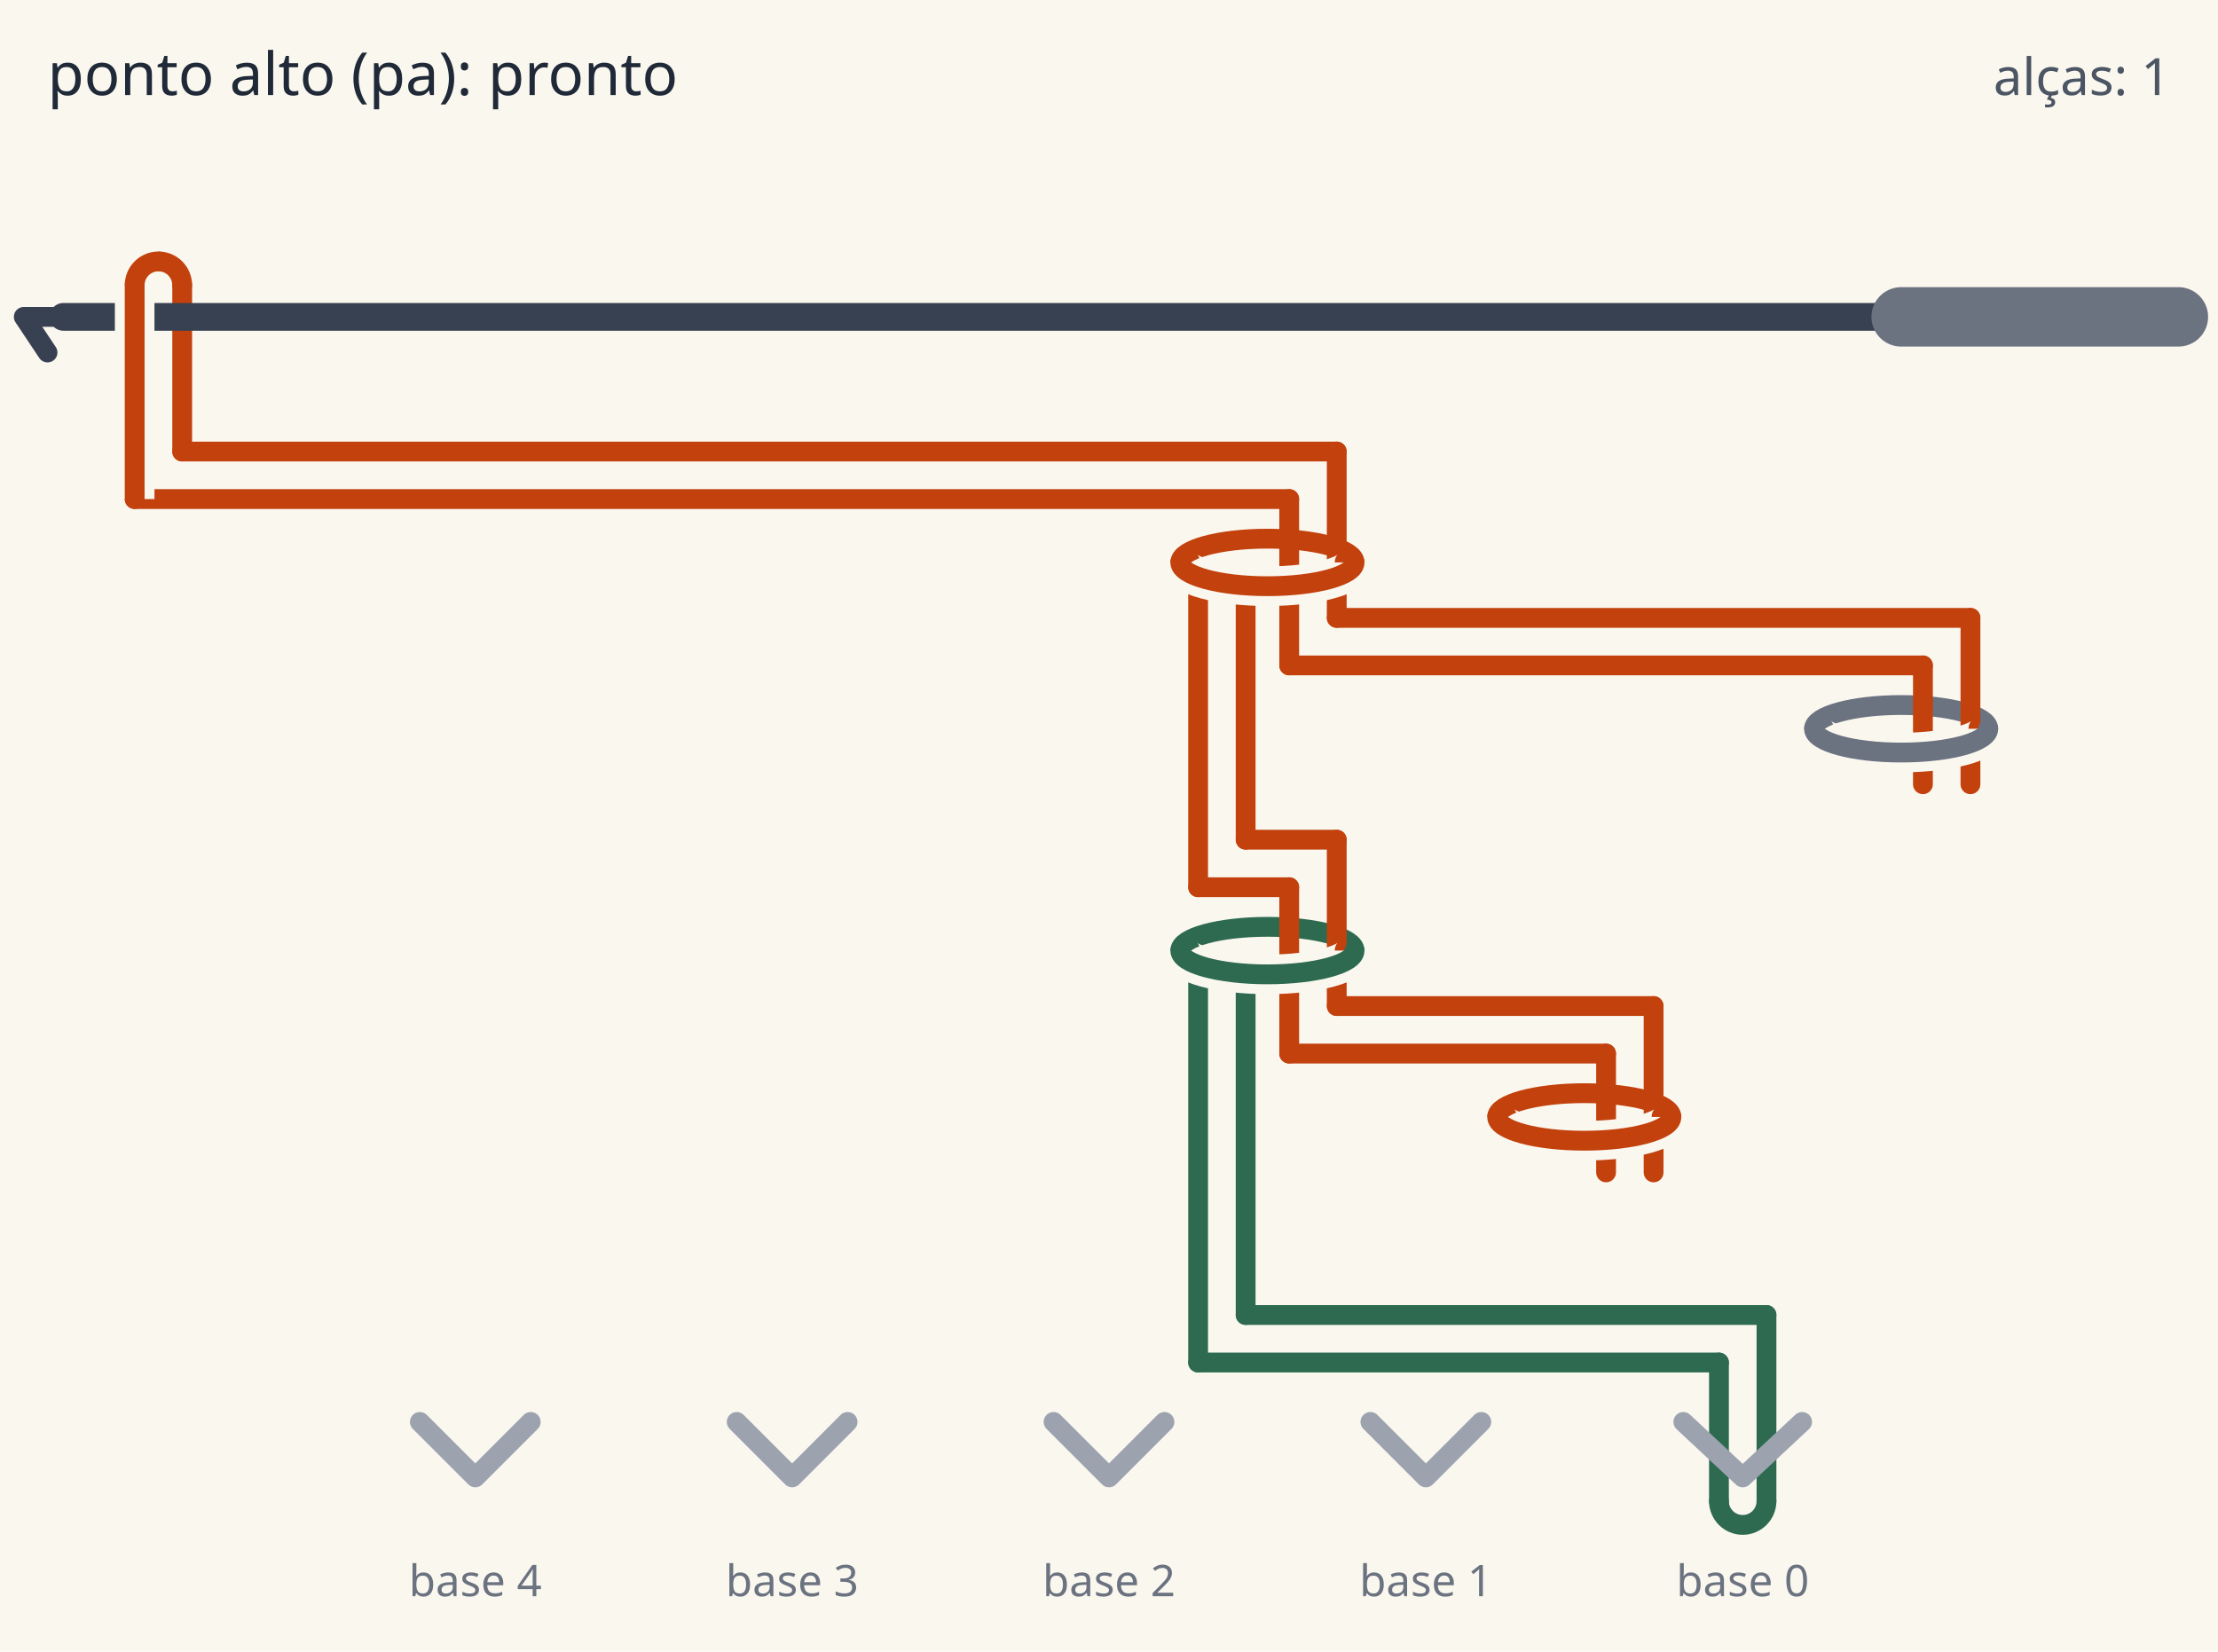
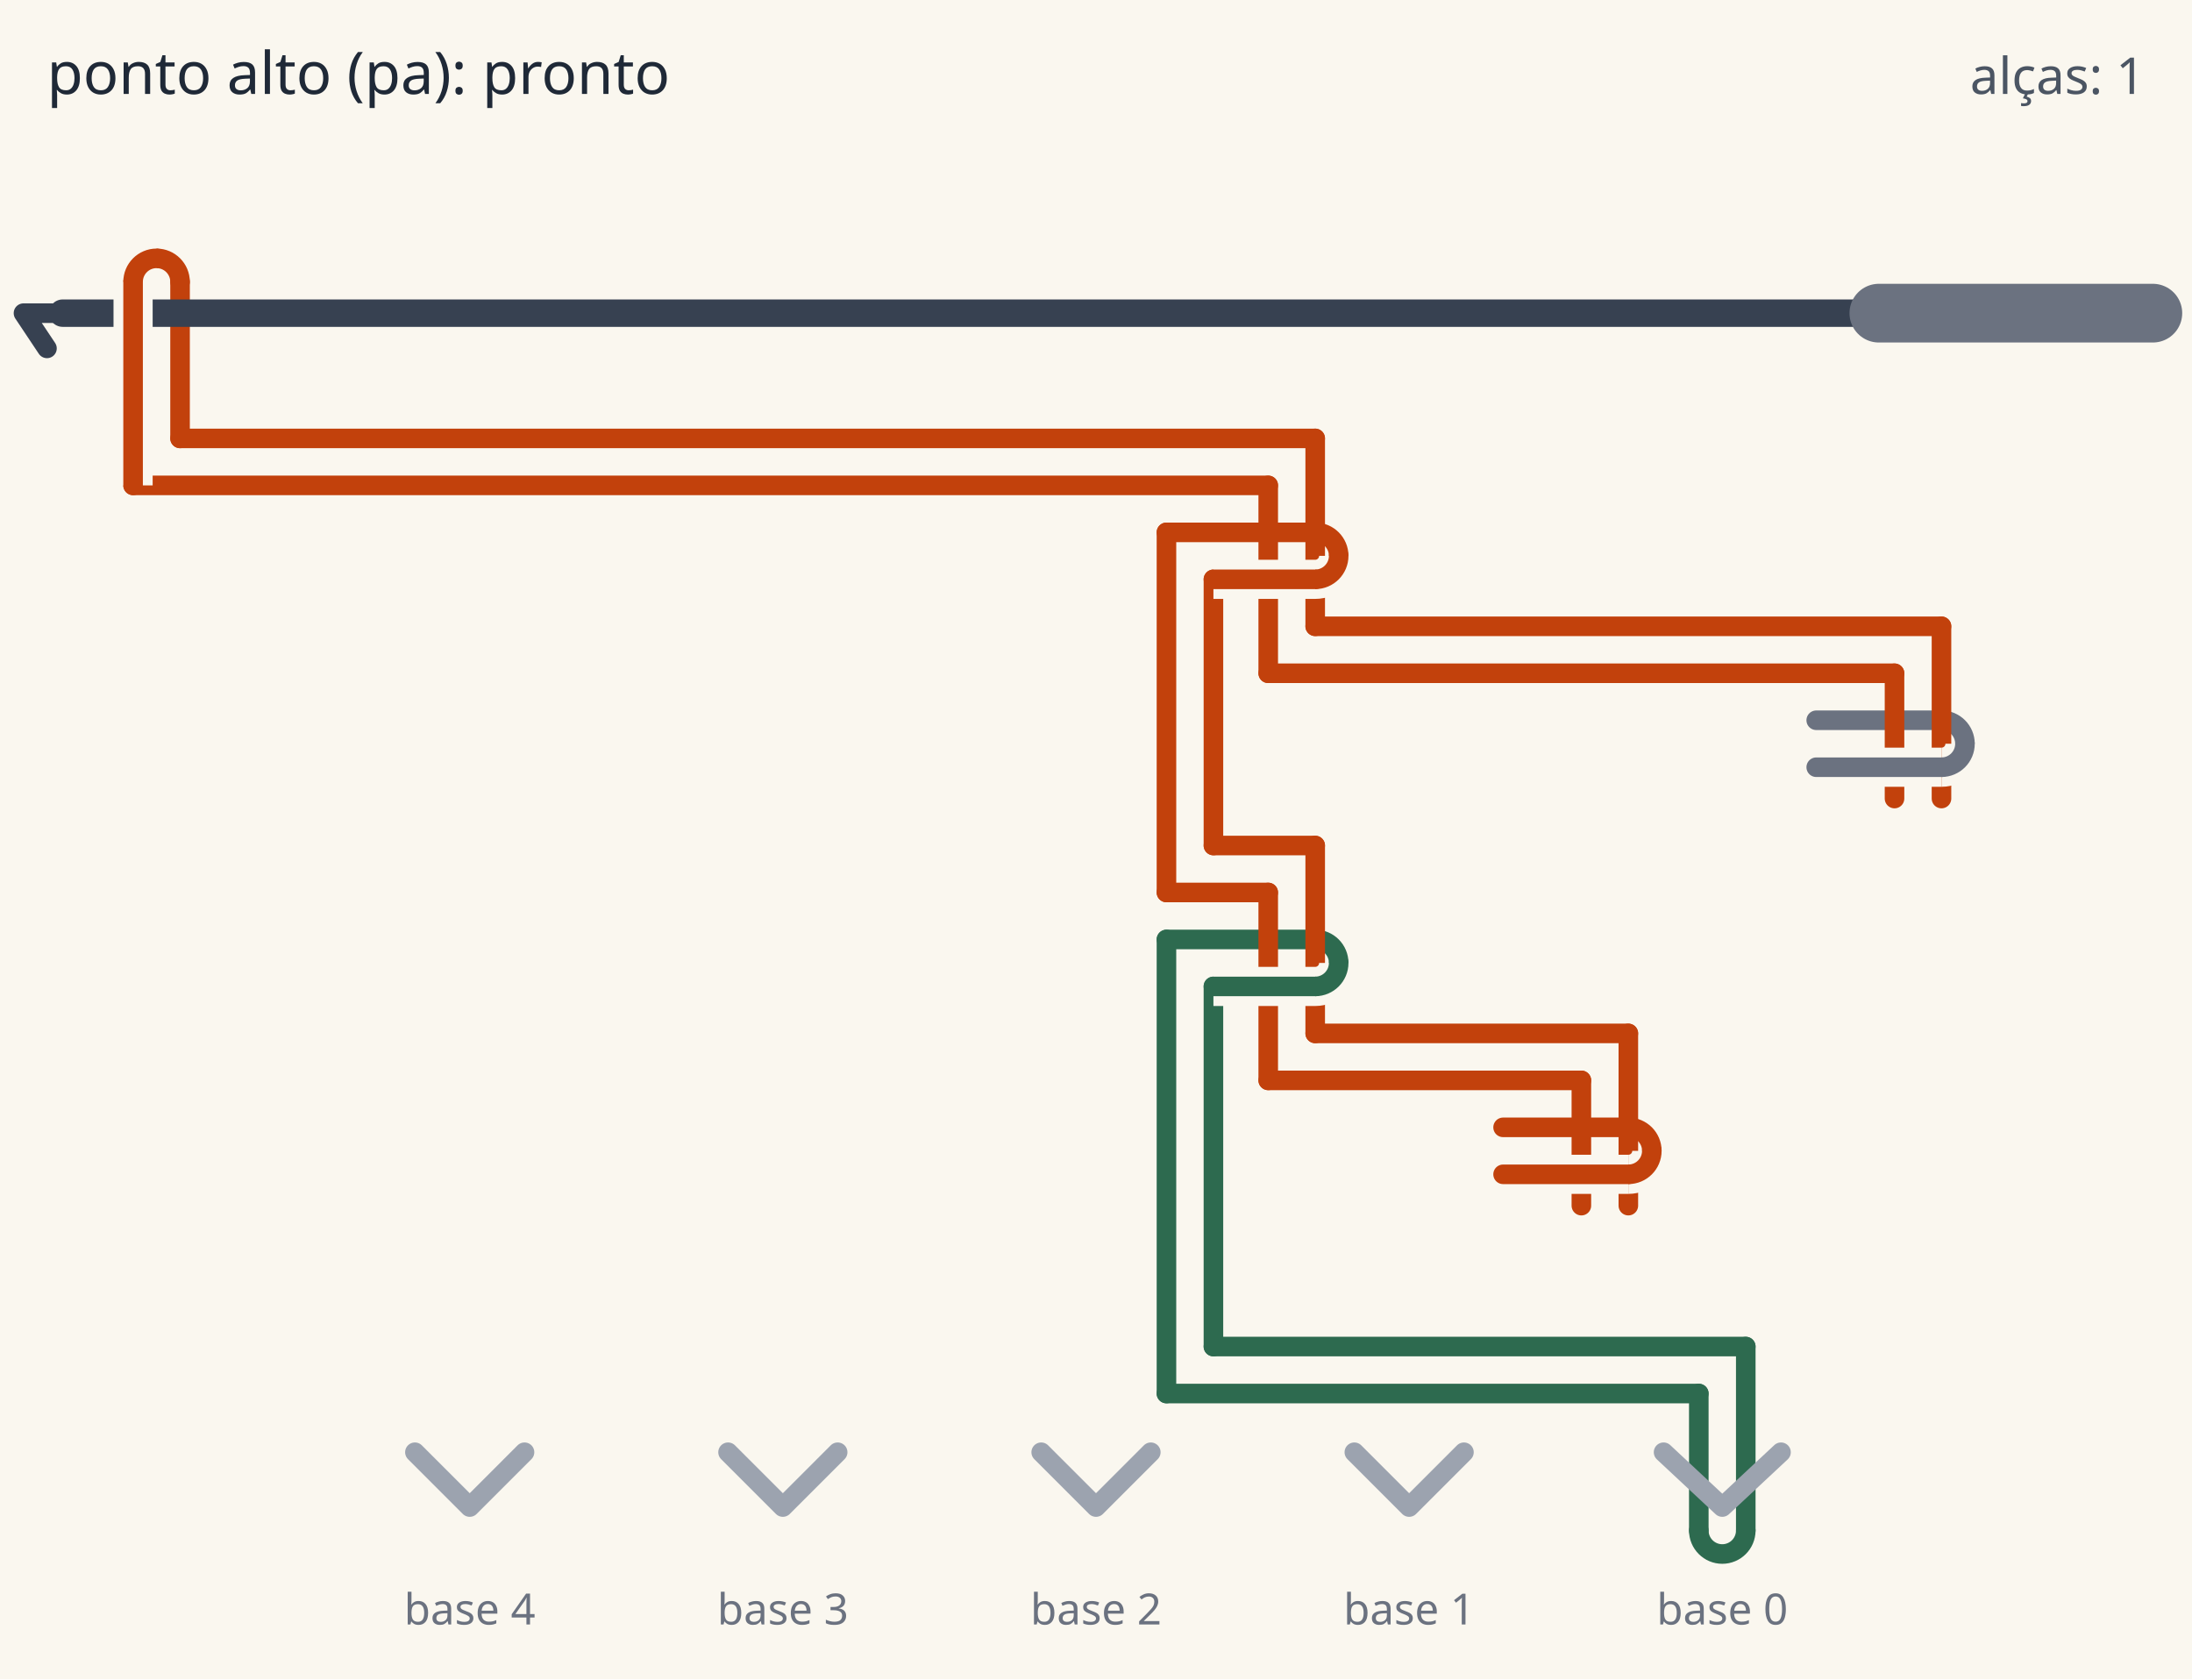
- <svg xmlns="http://www.w3.org/2000/svg" viewBox="0 0 560.0 417.0" width="560.0" height="417.0" font-family="sans-serif">
+ <svg xmlns="http://www.w3.org/2000/svg" viewBox="0 0 560.0 429.0" width="560.0" height="429.0" font-family="sans-serif">
  <rect width="100%" height="100%" fill="#faf7ef" />
  <text x="12" y="24" font-size="15" fill="#1f2937">ponto alto (pa): pronto</text>
  <text x="548.0" y="24" font-size="13" text-anchor="end" fill="#4b5563">alças: 1</text>
-   <text x="440.0" y="403.0" font-size="11" text-anchor="middle" fill="#6b7280">base 0</text>
-   <text x="360.0" y="403.0" font-size="11" text-anchor="middle" fill="#6b7280">base 1</text>
-   <text x="280.0" y="403.0" font-size="11" text-anchor="middle" fill="#6b7280">base 2</text>
-   <text x="200.0" y="403.0" font-size="11" text-anchor="middle" fill="#6b7280">base 3</text>
-   <text x="120.0" y="403.0" font-size="11" text-anchor="middle" fill="#6b7280">base 4</text>
-   <path data-loop="0" data-kind="initial" data-on-hook="0" data-part="back" data-cx="480.0" data-cy="184.0" d="M 458.0 184.0 A 22 6 0 0 1 502.0 184.0" fill="none" stroke="#6b7280" stroke-width="5" stroke-linecap="round" />
-   <path data-loop="1" data-kind="yo" data-on-hook="0" data-part="back" data-cx="400.0" data-cy="282.0" d="M 378.0 282.0 A 22 6 0 0 1 422.0 282.0" fill="none" stroke="#c2410c" stroke-width="5" stroke-linecap="round" />
-   <path data-loop="2" data-kind="pulled" data-on-hook="0" data-part="back" data-cx="320.0" data-cy="240.0" d="M 298.0 240.0 A 22 6 0 0 1 342.0 240.0" fill="none" stroke="#2d6a4f" stroke-width="5" stroke-linecap="round" />
-   <path data-loop="3" data-kind="yo" data-on-hook="0" data-part="back" data-cx="320.0" data-cy="142.0" d="M 298.0 142.0 A 22 6 0 0 1 342.0 142.0" fill="none" stroke="#c2410c" stroke-width="5" stroke-linecap="round" />
+   <text x="440.0" y="415.0" font-size="11" text-anchor="middle" fill="#6b7280">base 0</text>
+   <text x="360.0" y="415.0" font-size="11" text-anchor="middle" fill="#6b7280">base 1</text>
+   <text x="280.0" y="415.0" font-size="11" text-anchor="middle" fill="#6b7280">base 2</text>
+   <text x="200.0" y="415.0" font-size="11" text-anchor="middle" fill="#6b7280">base 3</text>
+   <text x="120.0" y="415.0" font-size="11" text-anchor="middle" fill="#6b7280">base 4</text>
+   <path data-bend="0" data-side="back" d="M 496.0 184.0 A 6 6 0 0 1 502.0 190.0" fill="none" stroke="#6b7280" stroke-width="5" stroke-linecap="round" />
+   <line data-pair="0" data-side="back" data-seg="0" data-loop="0" data-kind="initial" data-on-hook="0" data-part="back" data-cx="496.0" data-cy="190.0" data-hx="483.0" data-hw="19.0" x1="496.0" y1="184.0" x2="464.0" y2="184.0" stroke="#6b7280" stroke-width="5" stroke-linecap="round" />
+   <path data-bend="1" data-side="back" d="M 416.0 288.0 A 6 6 0 0 1 422.0 294.0" fill="none" stroke="#c2410c" stroke-width="5" stroke-linecap="round" />
+   <line data-pair="1" data-side="back" data-seg="0" data-loop="1" data-kind="yo" data-on-hook="0" data-part="back" data-cx="416.0" data-cy="294.0" data-hx="403.0" data-hw="19.0" x1="416.0" y1="288.0" x2="384.0" y2="288.0" stroke="#c2410c" stroke-width="5" stroke-linecap="round" />
+   <path data-bend="2" data-side="back" d="M 336.0 240.0 A 6 6 0 0 1 342.0 246.0" fill="none" stroke="#2d6a4f" stroke-width="5" stroke-linecap="round" />
+   <line data-pair="2" data-side="back" data-seg="0" data-loop="2" data-kind="pulled" data-on-hook="0" data-part="back" data-cx="336.0" data-cy="246.0" data-hx="323.0" data-hw="19.0" x1="336.0" y1="240.0" x2="298.0" y2="240.0" stroke="#2d6a4f" stroke-width="5" stroke-linecap="round" />
+   <path data-bend="3" data-side="back" d="M 336.0 136.0 A 6 6 0 0 1 342.0 142.0" fill="none" stroke="#c2410c" stroke-width="5" stroke-linecap="round" />
+   <line data-pair="3" data-side="back" data-seg="0" data-loop="3" data-kind="yo" data-on-hook="0" data-part="back" data-cx="336.0" data-cy="142.0" data-hx="323.0" data-hw="19.0" x1="336.0" y1="136.0" x2="298.0" y2="136.0" stroke="#c2410c" stroke-width="5" stroke-linecap="round" />
  <path data-bend="4" data-side="back" d="M 46.0 72 A 6 6 0 0 0 40.0 66" fill="none" stroke="#c2410c" stroke-width="5" stroke-linecap="round" />
-   <line data-pair="4" data-side="back" data-seg="0" data-strand="4" data-draw="2" data-loop="4" data-kind="yo" data-on-hook="1" data-part="back" data-cx="40.0" data-cy="80" x1="46.0" y1="72.0" x2="46.0" y2="114.0" stroke="#c2410c" stroke-width="5" stroke-linecap="round" />
+   <line data-pair="4" data-side="back" data-seg="0" data-strand="4" data-draw="2" data-loop="4" data-kind="yo" data-on-hook="1" data-part="back" data-cx="40.0" data-cy="80" x1="46.0" y1="72.0" x2="46.0" y2="112.0" stroke="#c2410c" stroke-width="5" stroke-linecap="round" />
  <line data-hook="1" x1="544.0" y1="80" x2="16.0" y2="80" stroke="#374151" stroke-width="7" stroke-linecap="round" />
  <line data-hook-handle="1" x1="550.0" y1="80" x2="480.0" y2="80" stroke="#6b7280" stroke-width="15" stroke-linecap="round" />
  <path data-hook-tip="1" d="M 18.0 80 L 6.0 80 L 12.0 89" fill="none" stroke="#374151" stroke-width="5" stroke-linecap="round" stroke-linejoin="round" />
-   <line data-pair="2" data-side="back" data-seg="0" data-leg="2" data-base="0" x1="314.5" y1="246.0" x2="314.5" y2="332.0" stroke="#2d6a4f" stroke-width="5" stroke-linecap="round" />
-   <line data-pair="2" data-side="back" data-seg="1" data-leg="2" data-base="0" x1="314.5" y1="332.0" x2="446.0" y2="332.0" stroke="#2d6a4f" stroke-width="5" stroke-linecap="round" />
-   <line data-pair="2" data-side="back" data-seg="2" data-leg="2" data-base="0" x1="446.0" y1="332.0" x2="446.0" y2="379.0" stroke="#2d6a4f" stroke-width="5" stroke-linecap="round" />
-   <line data-pair="2" data-side="front" data-seg="0" data-leg="2" data-base="0" x1="302.5" y1="246.0" x2="302.5" y2="344.0" stroke="#2d6a4f" stroke-width="5" stroke-linecap="round" />
-   <line data-pair="2" data-side="front" data-seg="1" data-leg="2" data-base="0" x1="302.5" y1="344.0" x2="434.0" y2="344.0" stroke="#2d6a4f" stroke-width="5" stroke-linecap="round" />
-   <line data-pair="2" data-side="front" data-seg="2" data-leg="2" data-base="0" x1="434.0" y1="344.0" x2="434.0" y2="379.0" stroke="#2d6a4f" stroke-width="5" stroke-linecap="round" />
-   <line data-pair="3" data-side="back" data-seg="0" data-strand="3" data-draw="1" x1="314.5" y1="148.0" x2="314.5" y2="212.0" stroke="#c2410c" stroke-width="5" stroke-linecap="round" />
-   <line data-pair="3" data-side="back" data-seg="1" data-strand="3" data-draw="1" x1="314.5" y1="212.0" x2="337.5" y2="212.0" stroke="#c2410c" stroke-width="5" stroke-linecap="round" />
-   <line data-pair="3" data-side="back" data-seg="2" data-strand="3" data-draw="1" data-through="2" x1="337.5" y1="212.0" x2="337.5" y2="254.0" stroke="#c2410c" stroke-width="5" stroke-linecap="round" />
-   <line data-pair="3" data-side="back" data-seg="3" data-strand="3" data-draw="1" x1="337.5" y1="254.0" x2="417.5" y2="254.0" stroke="#c2410c" stroke-width="5" stroke-linecap="round" />
-   <line data-pair="3" data-side="back" data-seg="4" data-strand="3" data-draw="1" data-through="1" x1="417.5" y1="254.0" x2="417.5" y2="296.0" stroke="#c2410c" stroke-width="5" stroke-linecap="round" />
-   <line data-pair="3" data-side="front" data-seg="0" data-strand="3" data-draw="1" x1="302.5" y1="148.0" x2="302.5" y2="224.0" stroke="#c2410c" stroke-width="5" stroke-linecap="round" />
-   <line data-pair="3" data-side="front" data-seg="1" data-strand="3" data-draw="1" x1="302.5" y1="224.0" x2="325.5" y2="224.0" stroke="#c2410c" stroke-width="5" stroke-linecap="round" />
-   <line data-pair="3" data-side="front" data-seg="2" data-strand="3" data-draw="1" data-through="2" x1="325.5" y1="224.0" x2="325.5" y2="266.0" stroke="#c2410c" stroke-width="5" stroke-linecap="round" />
-   <line data-pair="3" data-side="front" data-seg="3" data-strand="3" data-draw="1" x1="325.5" y1="266.0" x2="405.5" y2="266.0" stroke="#c2410c" stroke-width="5" stroke-linecap="round" />
-   <line data-pair="3" data-side="front" data-seg="4" data-strand="3" data-draw="1" data-through="1" x1="405.5" y1="266.0" x2="405.5" y2="296.0" stroke="#c2410c" stroke-width="5" stroke-linecap="round" />
-   <line data-pair="4" data-side="back" data-seg="1" data-strand="4" data-draw="2" x1="46.0" y1="114.0" x2="337.5" y2="114.0" stroke="#c2410c" stroke-width="5" stroke-linecap="round" />
-   <line data-pair="4" data-side="back" data-seg="2" data-strand="4" data-draw="2" data-through="3" x1="337.5" y1="114.0" x2="337.5" y2="156.0" stroke="#c2410c" stroke-width="5" stroke-linecap="round" />
-   <line data-pair="4" data-side="back" data-seg="3" data-strand="4" data-draw="2" x1="337.5" y1="156.0" x2="497.5" y2="156.0" stroke="#c2410c" stroke-width="5" stroke-linecap="round" />
-   <line data-pair="4" data-side="back" data-seg="4" data-strand="4" data-draw="2" data-through="0" x1="497.5" y1="156.0" x2="497.5" y2="198.0" stroke="#c2410c" stroke-width="5" stroke-linecap="round" />
-   <line data-pair="4" data-side="front" data-seg="1" data-strand="4" data-draw="2" x1="34.0" y1="126.0" x2="325.5" y2="126.0" stroke="#c2410c" stroke-width="5" stroke-linecap="round" />
-   <line data-pair="4" data-side="front" data-seg="2" data-strand="4" data-draw="2" data-through="3" x1="325.5" y1="126.0" x2="325.5" y2="168.0" stroke="#c2410c" stroke-width="5" stroke-linecap="round" />
-   <line data-pair="4" data-side="front" data-seg="3" data-strand="4" data-draw="2" x1="325.5" y1="168.0" x2="485.5" y2="168.0" stroke="#c2410c" stroke-width="5" stroke-linecap="round" />
-   <line data-pair="4" data-side="front" data-seg="4" data-strand="4" data-draw="2" data-through="0" x1="485.5" y1="168.0" x2="485.5" y2="198.0" stroke="#c2410c" stroke-width="5" stroke-linecap="round" />
-   <path data-leg-curve="2" data-base="0" d="M 446.0 379.0 A 6 6 0 0 1 434.0 379.0" fill="none" stroke="#2d6a4f" stroke-width="5" stroke-linecap="round" />
-   <path data-base-top="0" data-cx="440.0" data-hw="15.0" d="M 425.0 359.0 L 440.0 373.0 L 455.0 359.0" fill="none" stroke="#9ca3af" stroke-width="5" stroke-linecap="round" stroke-linejoin="round" />
-   <path data-base-top="1" data-cx="360.0" data-hw="14.0" d="M 346.0 359.0 L 360.0 373.0 L 374.0 359.0" fill="none" stroke="#9ca3af" stroke-width="5" stroke-linecap="round" stroke-linejoin="round" />
-   <path data-base-top="2" data-cx="280.0" data-hw="14.0" d="M 266.0 359.0 L 280.0 373.0 L 294.0 359.0" fill="none" stroke="#9ca3af" stroke-width="5" stroke-linecap="round" stroke-linejoin="round" />
-   <path data-base-top="3" data-cx="200.0" data-hw="14.0" d="M 186.0 359.0 L 200.0 373.0 L 214.0 359.0" fill="none" stroke="#9ca3af" stroke-width="5" stroke-linecap="round" stroke-linejoin="round" />
-   <path data-base-top="4" data-cx="120.0" data-hw="14.0" d="M 106.0 359.0 L 120.0 373.0 L 134.0 359.0" fill="none" stroke="#9ca3af" stroke-width="5" stroke-linecap="round" stroke-linejoin="round" />
-   <path d="M 458.0 184.0 A 22 6 0 0 0 502.0 184.0" fill="none" stroke="#faf7ef" stroke-width="10" stroke-linecap="butt" />
-   <path data-loop="0" data-kind="initial" data-on-hook="0" data-part="front" data-cx="480.0" data-cy="184.0" d="M 458.0 184.0 A 22 6 0 0 0 502.0 184.0" fill="none" stroke="#6b7280" stroke-width="5" stroke-linecap="round" />
-   <path d="M 378.0 282.0 A 22 6 0 0 0 422.0 282.0" fill="none" stroke="#faf7ef" stroke-width="10" stroke-linecap="butt" />
-   <path data-loop="1" data-kind="yo" data-on-hook="0" data-part="front" data-cx="400.0" data-cy="282.0" d="M 378.0 282.0 A 22 6 0 0 0 422.0 282.0" fill="none" stroke="#c2410c" stroke-width="5" stroke-linecap="round" />
-   <path d="M 298.0 240.0 A 22 6 0 0 0 342.0 240.0" fill="none" stroke="#faf7ef" stroke-width="10" stroke-linecap="butt" />
-   <path data-loop="2" data-kind="pulled" data-on-hook="0" data-part="front" data-cx="320.0" data-cy="240.0" d="M 298.0 240.0 A 22 6 0 0 0 342.0 240.0" fill="none" stroke="#2d6a4f" stroke-width="5" stroke-linecap="round" />
-   <path d="M 298.0 142.0 A 22 6 0 0 0 342.0 142.0" fill="none" stroke="#faf7ef" stroke-width="10" stroke-linecap="butt" />
-   <path data-loop="3" data-kind="yo" data-on-hook="0" data-part="front" data-cx="320.0" data-cy="142.0" d="M 298.0 142.0 A 22 6 0 0 0 342.0 142.0" fill="none" stroke="#c2410c" stroke-width="5" stroke-linecap="round" />
+   <line data-pair="2" data-side="back" data-seg="1" data-leg="2" data-base="0" x1="298.0" y1="240.0" x2="298.0" y2="356.0" stroke="#2d6a4f" stroke-width="5" stroke-linecap="round" />
+   <line data-pair="2" data-side="back" data-seg="2" data-leg="2" data-base="0" x1="298.0" y1="356.0" x2="434.0" y2="356.0" stroke="#2d6a4f" stroke-width="5" stroke-linecap="round" />
+   <line data-pair="2" data-side="back" data-seg="3" data-leg="2" data-base="0" x1="434.0" y1="356.0" x2="434.0" y2="391.0" stroke="#2d6a4f" stroke-width="5" stroke-linecap="round" />
+   <line data-pair="2" data-side="front" data-seg="1" data-leg="2" data-base="0" x1="310.0" y1="252.0" x2="310.0" y2="344.0" stroke="#2d6a4f" stroke-width="5" stroke-linecap="round" />
+   <line data-pair="2" data-side="front" data-seg="2" data-leg="2" data-base="0" x1="310.0" y1="344.0" x2="446.0" y2="344.0" stroke="#2d6a4f" stroke-width="5" stroke-linecap="round" />
+   <line data-pair="2" data-side="front" data-seg="3" data-leg="2" data-base="0" x1="446.0" y1="344.0" x2="446.0" y2="391.0" stroke="#2d6a4f" stroke-width="5" stroke-linecap="round" />
+   <line data-pair="3" data-side="back" data-seg="1" data-strand="3" data-draw="1" x1="298.0" y1="136.0" x2="298.0" y2="228.0" stroke="#c2410c" stroke-width="5" stroke-linecap="round" />
+   <line data-pair="3" data-side="back" data-seg="2" data-strand="3" data-draw="1" x1="298.0" y1="228.0" x2="324.0" y2="228.0" stroke="#c2410c" stroke-width="5" stroke-linecap="round" />
+   <line data-pair="3" data-side="back" data-seg="3" data-strand="3" data-draw="1" data-through="2" x1="324.0" y1="228.0" x2="324.0" y2="276.0" stroke="#c2410c" stroke-width="5" stroke-linecap="round" />
+   <line data-pair="3" data-side="back" data-seg="4" data-strand="3" data-draw="1" x1="324.0" y1="276.0" x2="404.0" y2="276.0" stroke="#c2410c" stroke-width="5" stroke-linecap="round" />
+   <line data-pair="3" data-side="back" data-seg="5" data-strand="3" data-draw="1" data-through="1" x1="404.0" y1="276.0" x2="404.0" y2="308.0" stroke="#c2410c" stroke-width="5" stroke-linecap="round" />
+   <line data-pair="3" data-side="front" data-seg="1" data-strand="3" data-draw="1" x1="310.0" y1="148.0" x2="310.0" y2="216.0" stroke="#c2410c" stroke-width="5" stroke-linecap="round" />
+   <line data-pair="3" data-side="front" data-seg="2" data-strand="3" data-draw="1" x1="310.0" y1="216.0" x2="336.0" y2="216.0" stroke="#c2410c" stroke-width="5" stroke-linecap="round" />
+   <line data-pair="3" data-side="front" data-seg="3" data-strand="3" data-draw="1" data-through="2" x1="336.0" y1="216.0" x2="336.0" y2="264.0" stroke="#c2410c" stroke-width="5" stroke-linecap="round" />
+   <line data-pair="3" data-side="front" data-seg="4" data-strand="3" data-draw="1" x1="336.0" y1="264.0" x2="416.0" y2="264.0" stroke="#c2410c" stroke-width="5" stroke-linecap="round" />
+   <line data-pair="3" data-side="front" data-seg="5" data-strand="3" data-draw="1" data-through="1" x1="416.0" y1="264.0" x2="416.0" y2="308.0" stroke="#c2410c" stroke-width="5" stroke-linecap="round" />
+   <line data-pair="4" data-side="back" data-seg="1" data-strand="4" data-draw="2" x1="46.0" y1="112.0" x2="336.0" y2="112.0" stroke="#c2410c" stroke-width="5" stroke-linecap="round" />
+   <line data-pair="4" data-side="back" data-seg="2" data-strand="4" data-draw="2" data-through="3" x1="336.0" y1="112.0" x2="336.0" y2="160.0" stroke="#c2410c" stroke-width="5" stroke-linecap="round" />
+   <line data-pair="4" data-side="back" data-seg="3" data-strand="4" data-draw="2" x1="336.0" y1="160.0" x2="496.0" y2="160.0" stroke="#c2410c" stroke-width="5" stroke-linecap="round" />
+   <line data-pair="4" data-side="back" data-seg="4" data-strand="4" data-draw="2" data-through="0" x1="496.0" y1="160.0" x2="496.0" y2="204.0" stroke="#c2410c" stroke-width="5" stroke-linecap="round" />
+   <line data-pair="4" data-side="front" data-seg="1" data-strand="4" data-draw="2" x1="34.0" y1="124.0" x2="324.0" y2="124.0" stroke="#c2410c" stroke-width="5" stroke-linecap="round" />
+   <line data-pair="4" data-side="front" data-seg="2" data-strand="4" data-draw="2" data-through="3" x1="324.0" y1="124.0" x2="324.0" y2="172.0" stroke="#c2410c" stroke-width="5" stroke-linecap="round" />
+   <line data-pair="4" data-side="front" data-seg="3" data-strand="4" data-draw="2" x1="324.0" y1="172.0" x2="484.0" y2="172.0" stroke="#c2410c" stroke-width="5" stroke-linecap="round" />
+   <line data-pair="4" data-side="front" data-seg="4" data-strand="4" data-draw="2" data-through="0" x1="484.0" y1="172.0" x2="484.0" y2="204.0" stroke="#c2410c" stroke-width="5" stroke-linecap="round" />
+   <path data-leg-curve="2" data-base="0" d="M 446.0 391.0 A 6 6 0 0 1 434.0 391.0" fill="none" stroke="#2d6a4f" stroke-width="5" stroke-linecap="round" />
+   <path data-base-top="0" data-cx="440.0" data-hw="15.0" d="M 425.0 371.0 L 440.0 385.0 L 455.0 371.0" fill="none" stroke="#9ca3af" stroke-width="5" stroke-linecap="round" stroke-linejoin="round" />
+   <path data-base-top="1" data-cx="360.0" data-hw="14.0" d="M 346.0 371.0 L 360.0 385.0 L 374.0 371.0" fill="none" stroke="#9ca3af" stroke-width="5" stroke-linecap="round" stroke-linejoin="round" />
+   <path data-base-top="2" data-cx="280.0" data-hw="14.0" d="M 266.0 371.0 L 280.0 385.0 L 294.0 371.0" fill="none" stroke="#9ca3af" stroke-width="5" stroke-linecap="round" stroke-linejoin="round" />
+   <path data-base-top="3" data-cx="200.0" data-hw="14.0" d="M 186.0 371.0 L 200.0 385.0 L 214.0 371.0" fill="none" stroke="#9ca3af" stroke-width="5" stroke-linecap="round" stroke-linejoin="round" />
+   <path data-base-top="4" data-cx="120.0" data-hw="14.0" d="M 106.0 371.0 L 120.0 385.0 L 134.0 371.0" fill="none" stroke="#9ca3af" stroke-width="5" stroke-linecap="round" stroke-linejoin="round" />
+   <path d="M 502.0 190.0 A 6 6 0 0 1 496.0 196.0" stroke="#faf7ef" stroke-width="10" stroke-linecap="butt" fill="none" />
+   <path data-bend="0" data-side="front" d="M 502.0 190.0 A 6 6 0 0 1 496.0 196.0" fill="none" stroke="#6b7280" stroke-width="5" stroke-linecap="round" />
+   <line x1="496.0" y1="196.0" x2="464.0" y2="196.0" stroke="#faf7ef" stroke-width="10" stroke-linecap="butt" fill="none" />
+   <line data-pair="0" data-side="front" data-seg="0" data-loop="0" data-kind="initial" data-on-hook="0" data-part="front" data-cx="496.0" data-cy="190.0" data-hx="483.0" data-hw="19.0" x1="496.0" y1="196.0" x2="464.0" y2="196.0" stroke="#6b7280" stroke-width="5" stroke-linecap="round" />
+   <path d="M 422.0 294.0 A 6 6 0 0 1 416.0 300.0" stroke="#faf7ef" stroke-width="10" stroke-linecap="butt" fill="none" />
+   <path data-bend="1" data-side="front" d="M 422.0 294.0 A 6 6 0 0 1 416.0 300.0" fill="none" stroke="#c2410c" stroke-width="5" stroke-linecap="round" />
+   <line x1="416.0" y1="300.0" x2="384.0" y2="300.0" stroke="#faf7ef" stroke-width="10" stroke-linecap="butt" fill="none" />
+   <line data-pair="1" data-side="front" data-seg="0" data-loop="1" data-kind="yo" data-on-hook="0" data-part="front" data-cx="416.0" data-cy="294.0" data-hx="403.0" data-hw="19.0" x1="416.0" y1="300.0" x2="384.0" y2="300.0" stroke="#c2410c" stroke-width="5" stroke-linecap="round" />
+   <path d="M 342.0 246.0 A 6 6 0 0 1 336.0 252.0" stroke="#faf7ef" stroke-width="10" stroke-linecap="butt" fill="none" />
+   <path data-bend="2" data-side="front" d="M 342.0 246.0 A 6 6 0 0 1 336.0 252.0" fill="none" stroke="#2d6a4f" stroke-width="5" stroke-linecap="round" />
+   <line x1="336.0" y1="252.0" x2="310.0" y2="252.0" stroke="#faf7ef" stroke-width="10" stroke-linecap="butt" fill="none" />
+   <line data-pair="2" data-side="front" data-seg="0" data-loop="2" data-kind="pulled" data-on-hook="0" data-part="front" data-cx="336.0" data-cy="246.0" data-hx="323.0" data-hw="19.0" x1="336.0" y1="252.0" x2="310.0" y2="252.0" stroke="#2d6a4f" stroke-width="5" stroke-linecap="round" />
+   <path d="M 342.0 142.0 A 6 6 0 0 1 336.0 148.0" stroke="#faf7ef" stroke-width="10" stroke-linecap="butt" fill="none" />
+   <path data-bend="3" data-side="front" d="M 342.0 142.0 A 6 6 0 0 1 336.0 148.0" fill="none" stroke="#c2410c" stroke-width="5" stroke-linecap="round" />
+   <line x1="336.0" y1="148.0" x2="310.0" y2="148.0" stroke="#faf7ef" stroke-width="10" stroke-linecap="butt" fill="none" />
+   <line data-pair="3" data-side="front" data-seg="0" data-loop="3" data-kind="yo" data-on-hook="0" data-part="front" data-cx="336.0" data-cy="142.0" data-hx="323.0" data-hw="19.0" x1="336.0" y1="148.0" x2="310.0" y2="148.0" stroke="#c2410c" stroke-width="5" stroke-linecap="round" />
  <path d="M 40.0 66 A 6 6 0 0 0 34.0 72" stroke="#faf7ef" stroke-width="10" stroke-linecap="butt" fill="none" />
  <path data-bend="4" data-side="front" d="M 40.0 66 A 6 6 0 0 0 34.0 72" fill="none" stroke="#c2410c" stroke-width="5" stroke-linecap="round" />
-   <line x1="34.0" y1="72.0" x2="34.0" y2="126.0" stroke="#faf7ef" stroke-width="10" stroke-linecap="butt" fill="none" />
-   <line data-pair="4" data-side="front" data-seg="0" data-strand="4" data-draw="2" data-loop="4" data-kind="yo" data-on-hook="1" data-part="front" data-cx="40.0" data-cy="80" x1="34.0" y1="72.0" x2="34.0" y2="126.0" stroke="#c2410c" stroke-width="5" stroke-linecap="round" />
+   <line x1="34.0" y1="72.0" x2="34.0" y2="124.0" stroke="#faf7ef" stroke-width="10" stroke-linecap="butt" fill="none" />
+   <line data-pair="4" data-side="front" data-seg="0" data-strand="4" data-draw="2" data-loop="4" data-kind="yo" data-on-hook="1" data-part="front" data-cx="40.0" data-cy="80" x1="34.0" y1="72.0" x2="34.0" y2="124.0" stroke="#c2410c" stroke-width="5" stroke-linecap="round" />
</svg>
